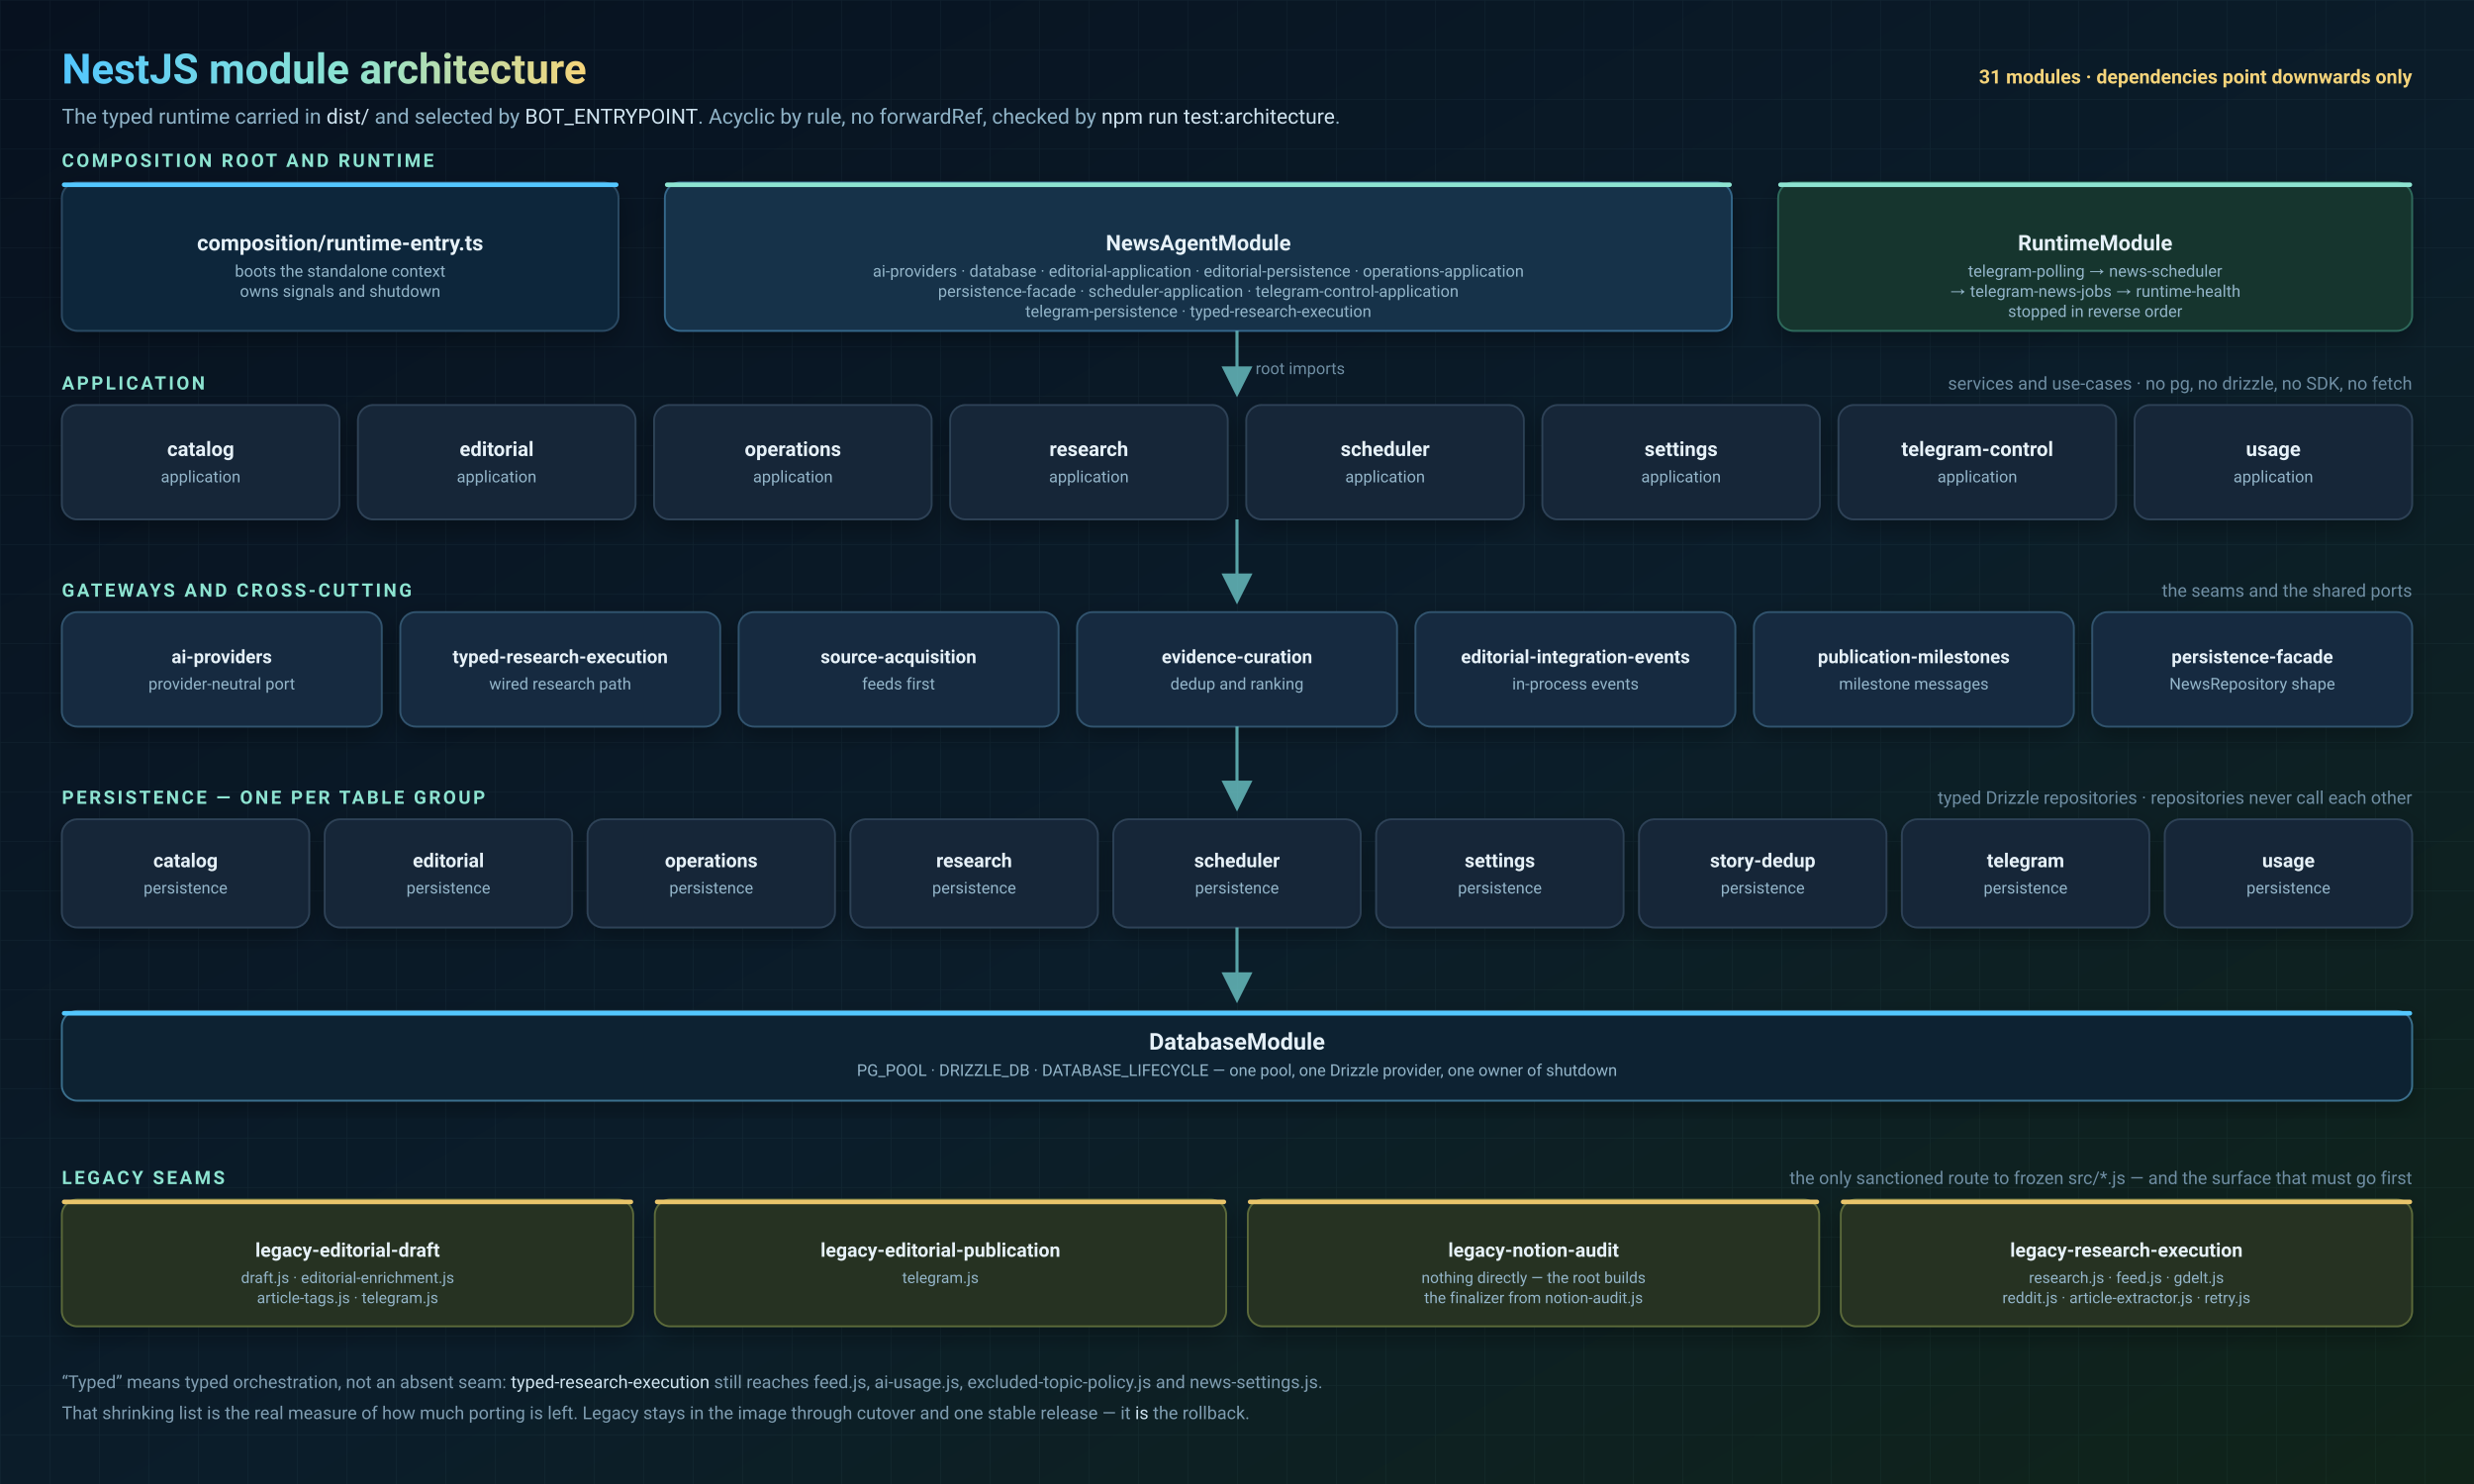
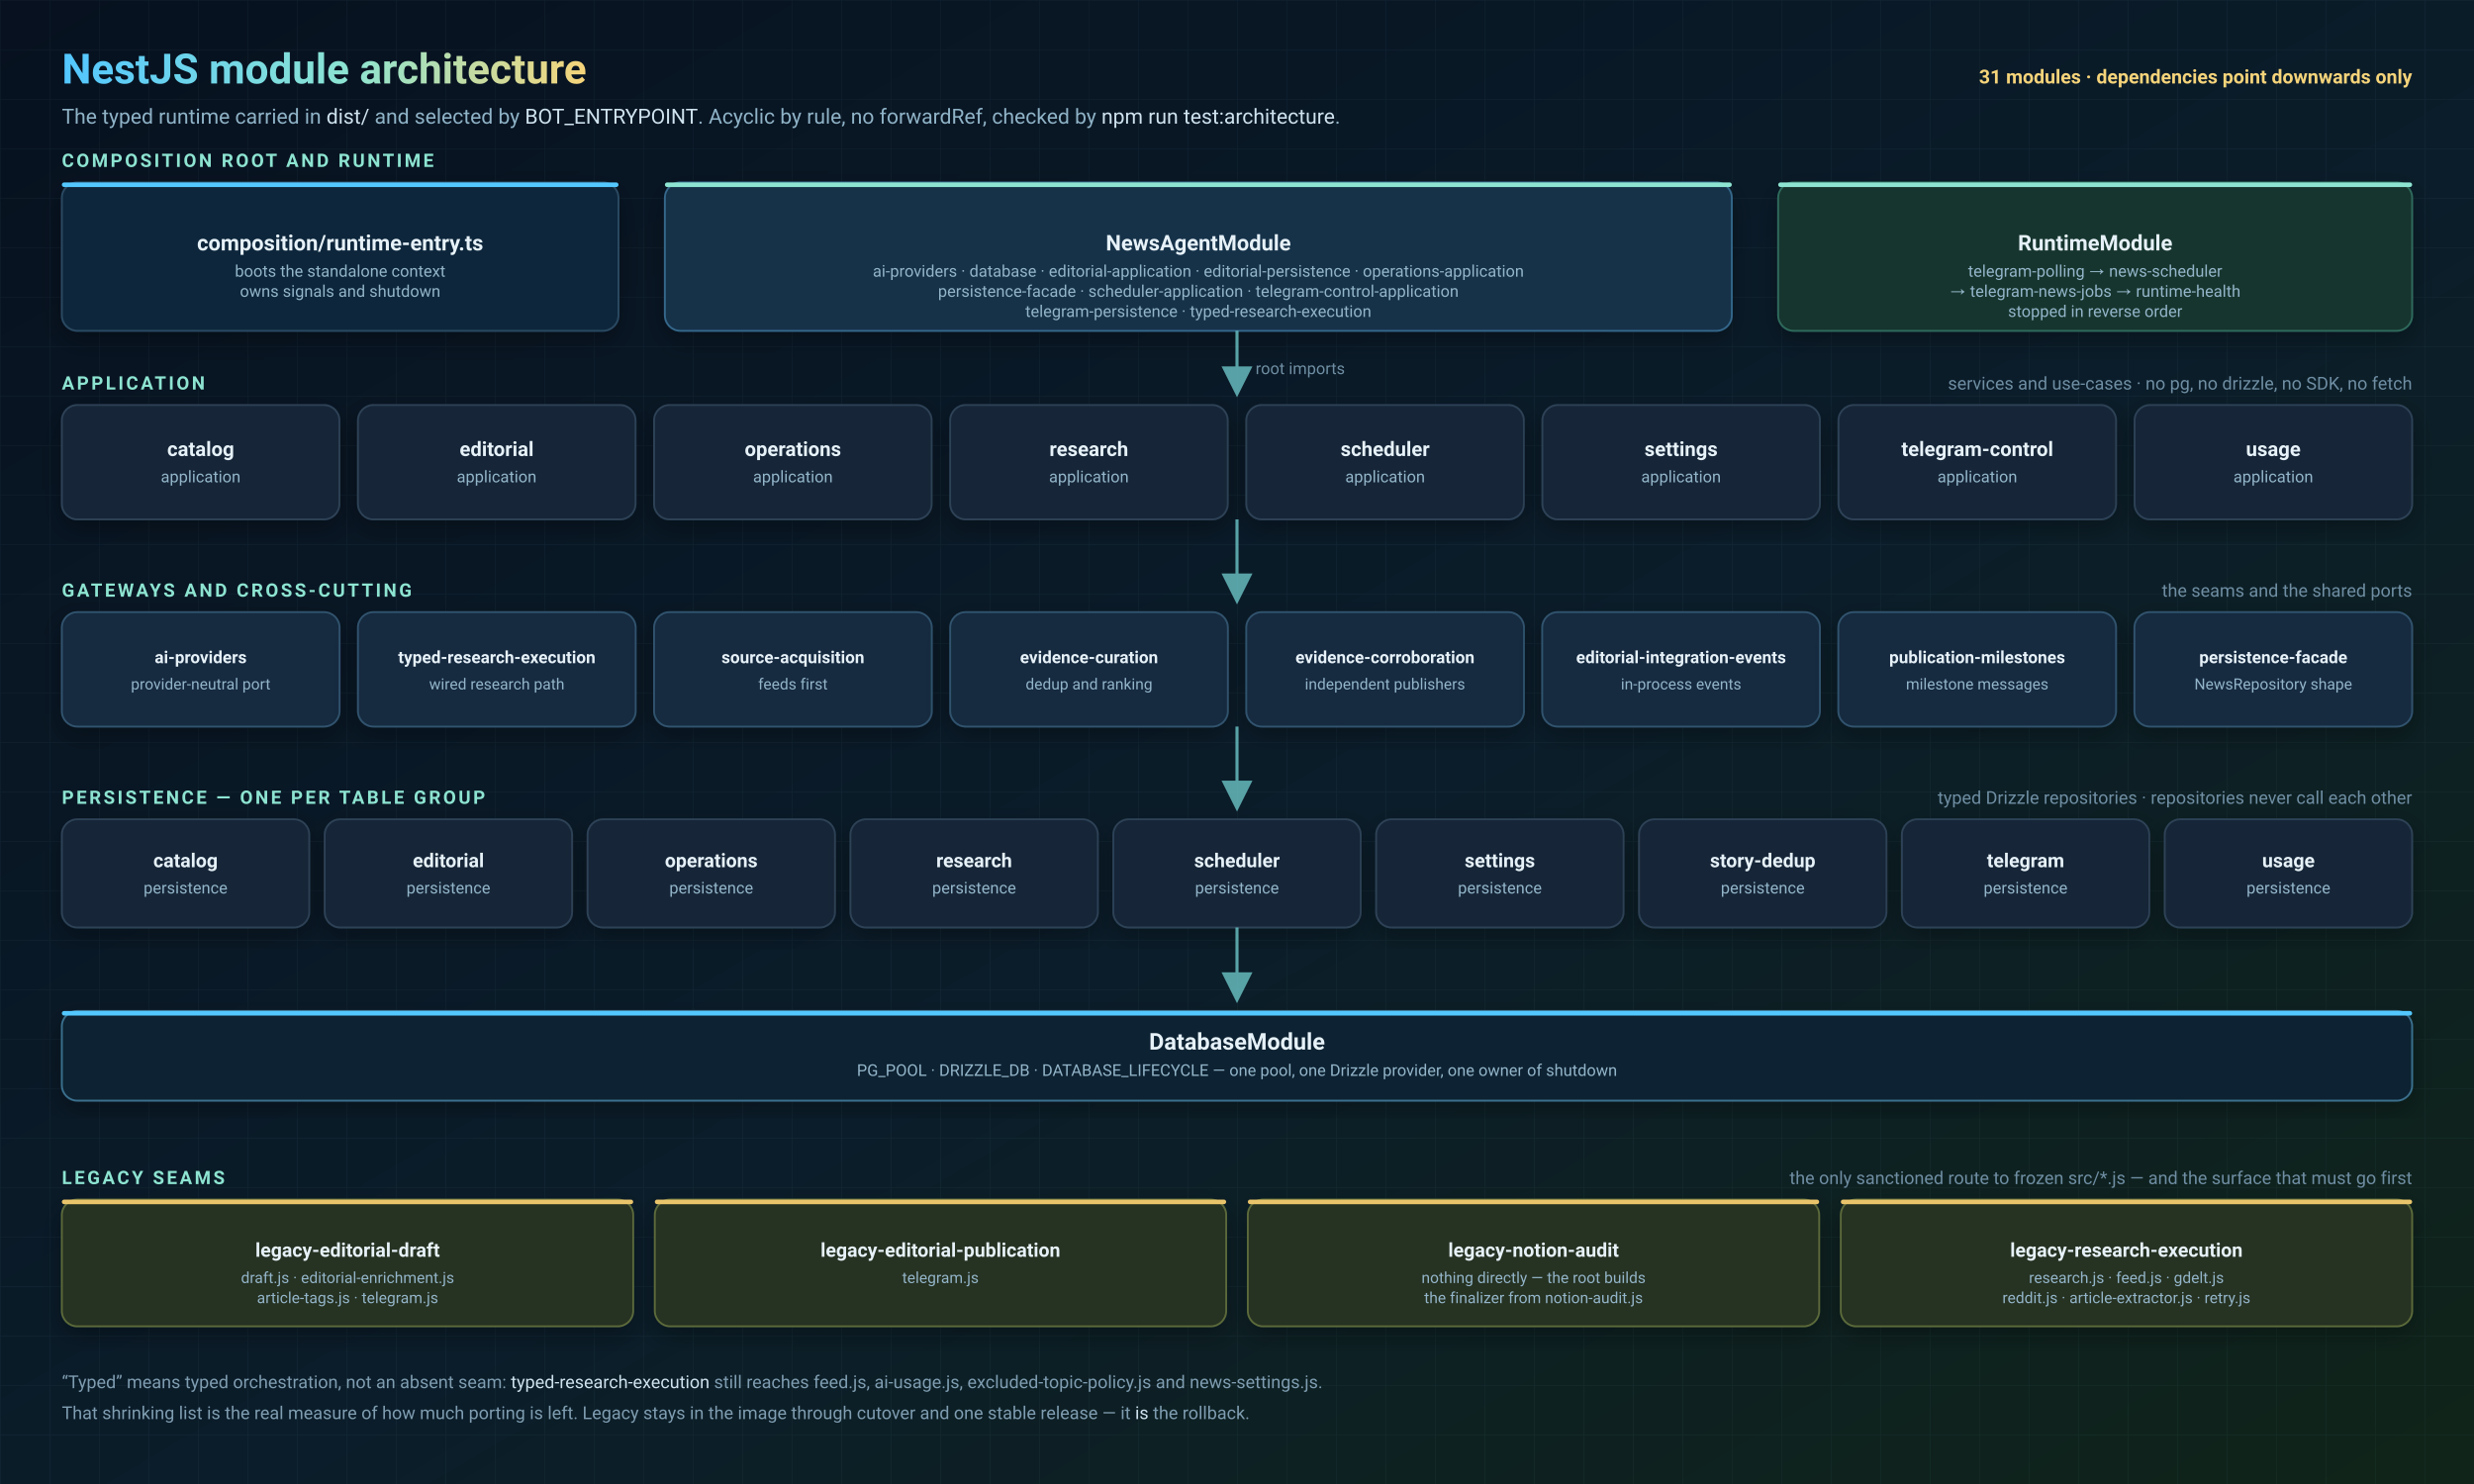
<svg xmlns="http://www.w3.org/2000/svg" width="1600" height="960" viewBox="0 0 1600 960" role="img" aria-labelledby="t d" font-family="ui-sans-serif,-apple-system,Segoe UI,Roboto,Helvetica,Arial,sans-serif">
  <defs>
    <linearGradient id="bg" x1="0" y1="0" x2="1" y2="1">
      <stop offset="0" stop-color="#07111f" />
      <stop offset="0.55" stop-color="#0b1d2a" />
      <stop offset="1" stop-color="#102419" />
    </linearGradient>
    <linearGradient id="tg" x1="0" y1="0" x2="1" y2="0">
      <stop offset="0" stop-color="#53c7ff" />
      <stop offset="0.55" stop-color="#8de4d1" />
      <stop offset="1" stop-color="#f5d47a" />
    </linearGradient>
    <pattern id="grid" width="32" height="32" patternUnits="userSpaceOnUse">
      <path d="M 32 0 L 0 0 0 32" fill="none" stroke="#9dd7c8" stroke-opacity="0.05" stroke-width="1" />
    </pattern>
    <filter id="shadow" x="-20%" y="-20%" width="140%" height="140%">
      <feDropShadow dx="0" dy="6" stdDeviation="8" flood-color="#000" flood-opacity="0.30" />
    </filter>
    <marker id="arrow" markerWidth="10" markerHeight="10" refX="8" refY="5" orient="auto">
      <path d="M0,0 L10,5 L0,10 z" fill="#72cfd0" />
    </marker>
  </defs>
  <rect width="1600" height="960" fill="url(#bg)" />
  <rect width="1600" height="960" fill="url(#grid)" />
  <text x="40" y="54" fill="url(#tg)" font-size="27" font-weight="700">NestJS module architecture</text>
  <text x="40" y="80" fill="#8fb3c7" font-size="13.5">The typed runtime carried in <tspan fill="#cfe3ef">dist/</tspan> and selected by <tspan fill="#cfe3ef">BOT_ENTRYPOINT</tspan>. Acyclic by rule, no forwardRef, checked by <tspan fill="#cfe3ef">npm run test:architecture</tspan>.</text>
  <text x="1560" y="54" text-anchor="end" fill="#f5d47a" font-size="12.5" font-weight="600">31 modules · dependencies point downwards only</text>
  <text x="40" y="108" fill="#8de4d1" font-size="12" font-weight="700" letter-spacing="1.6">COMPOSITION ROOT AND RUNTIME</text>
  <rect x="40.0" y="118" width="360.0" height="96" rx="10" fill="#11283a" stroke="#2b4a63" stroke-width="1.2" filter="url(#shadow)" />
  <rect x="40.0" y="118" width="360.0" height="3" rx="1.5" fill="#53c7ff" />
  <text x="220.0" y="162.0" text-anchor="middle" fill="#e6f1f8" font-size="14" font-weight="600">composition/runtime-entry.ts</text>
  <text x="220.0" y="179.0" text-anchor="middle" fill="#93b5c9" font-size="10.5">boots the standalone context</text>
  <text x="220.0" y="192.0" text-anchor="middle" fill="#93b5c9" font-size="10.5">owns signals and shutdown</text>
  <rect x="430.0" y="118" width="690.0" height="96" rx="10" fill="#13314a" stroke="#35678a" stroke-width="1.2" filter="url(#shadow)" />
  <rect x="430.0" y="118" width="690.0" height="3" rx="1.5" fill="#8de4d1" />
  <text x="775.0" y="162.0" text-anchor="middle" fill="#e6f1f8" font-size="14" font-weight="600">NewsAgentModule</text>
  <text x="775.0" y="179.0" text-anchor="middle" fill="#93b5c9" font-size="10.5">ai-providers · database · editorial-application · editorial-persistence · operations-application</text>
  <text x="775.0" y="192.0" text-anchor="middle" fill="#93b5c9" font-size="10.5">persistence-facade · scheduler-application · telegram-control-application</text>
  <text x="775.0" y="205.0" text-anchor="middle" fill="#93b5c9" font-size="10.5">telegram-persistence · typed-research-execution</text>
  <rect x="1150.0" y="118" width="410.0" height="96" rx="10" fill="#17352e" stroke="#2f6a5b" stroke-width="1.2" filter="url(#shadow)" />
  <rect x="1150.0" y="118" width="410.0" height="3" rx="1.5" fill="#8de4d1" />
  <text x="1355.0" y="162.0" text-anchor="middle" fill="#e6f1f8" font-size="14" font-weight="600">RuntimeModule</text>
  <text x="1355.0" y="179.0" text-anchor="middle" fill="#93b5c9" font-size="10.5">telegram-polling → news-scheduler</text>
  <text x="1355.0" y="192.0" text-anchor="middle" fill="#93b5c9" font-size="10.5">→ telegram-news-jobs → runtime-health</text>
  <text x="1355.0" y="205.0" text-anchor="middle" fill="#93b5c9" font-size="10.5">stopped in reverse order</text>
  <text x="40" y="252" fill="#8de4d1" font-size="12" font-weight="700" letter-spacing="1.6">APPLICATION</text>
  <text x="1560" y="252" text-anchor="end" fill="#6f8ea3" font-size="11.5">services and use-cases · no pg, no drizzle, no SDK, no fetch</text>
  <rect x="40.0" y="262" width="179.5" height="74" rx="10" fill="#172638" stroke="#2e4257" stroke-width="1.2" filter="url(#shadow)" />
  <text x="129.8" y="295.0" text-anchor="middle" fill="#e6f1f8" font-size="13" font-weight="600">catalog</text>
  <text x="129.8" y="312.0" text-anchor="middle" fill="#93b5c9" font-size="10.5">application</text>
  <rect x="231.5" y="262" width="179.5" height="74" rx="10" fill="#172638" stroke="#2e4257" stroke-width="1.2" filter="url(#shadow)" />
  <text x="321.2" y="295.0" text-anchor="middle" fill="#e6f1f8" font-size="13" font-weight="600">editorial</text>
  <text x="321.2" y="312.0" text-anchor="middle" fill="#93b5c9" font-size="10.5">application</text>
  <rect x="423.0" y="262" width="179.5" height="74" rx="10" fill="#172638" stroke="#2e4257" stroke-width="1.2" filter="url(#shadow)" />
  <text x="512.8" y="295.0" text-anchor="middle" fill="#e6f1f8" font-size="13" font-weight="600">operations</text>
  <text x="512.8" y="312.0" text-anchor="middle" fill="#93b5c9" font-size="10.5">application</text>
  <rect x="614.5" y="262" width="179.5" height="74" rx="10" fill="#172638" stroke="#2e4257" stroke-width="1.2" filter="url(#shadow)" />
  <text x="704.2" y="295.0" text-anchor="middle" fill="#e6f1f8" font-size="13" font-weight="600">research</text>
  <text x="704.2" y="312.0" text-anchor="middle" fill="#93b5c9" font-size="10.5">application</text>
  <rect x="806.0" y="262" width="179.5" height="74" rx="10" fill="#172638" stroke="#2e4257" stroke-width="1.2" filter="url(#shadow)" />
  <text x="895.8" y="295.0" text-anchor="middle" fill="#e6f1f8" font-size="13" font-weight="600">scheduler</text>
  <text x="895.8" y="312.0" text-anchor="middle" fill="#93b5c9" font-size="10.5">application</text>
  <rect x="997.5" y="262" width="179.5" height="74" rx="10" fill="#172638" stroke="#2e4257" stroke-width="1.2" filter="url(#shadow)" />
  <text x="1087.2" y="295.0" text-anchor="middle" fill="#e6f1f8" font-size="13" font-weight="600">settings</text>
  <text x="1087.2" y="312.0" text-anchor="middle" fill="#93b5c9" font-size="10.5">application</text>
  <rect x="1189.0" y="262" width="179.5" height="74" rx="10" fill="#172638" stroke="#2e4257" stroke-width="1.2" filter="url(#shadow)" />
  <text x="1278.8" y="295.0" text-anchor="middle" fill="#e6f1f8" font-size="13" font-weight="600">telegram-control</text>
  <text x="1278.8" y="312.0" text-anchor="middle" fill="#93b5c9" font-size="10.5">application</text>
  <rect x="1380.5" y="262" width="179.5" height="74" rx="10" fill="#172638" stroke="#2e4257" stroke-width="1.2" filter="url(#shadow)" />
  <text x="1470.2" y="295.0" text-anchor="middle" fill="#e6f1f8" font-size="13" font-weight="600">usage</text>
  <text x="1470.2" y="312.0" text-anchor="middle" fill="#93b5c9" font-size="10.5">application</text>
  <text x="40" y="386" fill="#8de4d1" font-size="12" font-weight="700" letter-spacing="1.6">GATEWAYS AND CROSS-CUTTING</text>
  <text x="1560" y="386" text-anchor="end" fill="#6f8ea3" font-size="11.5">the seams and the shared ports</text>
-   <rect x="40.0" y="396" width="206.9" height="74" rx="10" fill="#152c3f" stroke="#31536e" stroke-width="1.2" filter="url(#shadow)" />
-   <text x="143.4" y="429.0" text-anchor="middle" fill="#e6f1f8" font-size="12" font-weight="600">ai-providers</text>
-   <text x="143.4" y="446.0" text-anchor="middle" fill="#93b5c9" font-size="10.5">provider-neutral port</text>
-   <rect x="258.9" y="396" width="206.9" height="74" rx="10" fill="#152c3f" stroke="#31536e" stroke-width="1.2" filter="url(#shadow)" />
-   <text x="362.3" y="429.0" text-anchor="middle" fill="#e6f1f8" font-size="12" font-weight="600">typed-research-execution</text>
-   <text x="362.3" y="446.0" text-anchor="middle" fill="#93b5c9" font-size="10.5">wired research path</text>
-   <rect x="477.7" y="396" width="206.9" height="74" rx="10" fill="#152c3f" stroke="#31536e" stroke-width="1.2" filter="url(#shadow)" />
-   <text x="581.1" y="429.0" text-anchor="middle" fill="#e6f1f8" font-size="12" font-weight="600">source-acquisition</text>
-   <text x="581.1" y="446.0" text-anchor="middle" fill="#93b5c9" font-size="10.5">feeds first</text>
-   <rect x="696.6" y="396" width="206.9" height="74" rx="10" fill="#152c3f" stroke="#31536e" stroke-width="1.2" filter="url(#shadow)" />
-   <text x="800.0" y="429.0" text-anchor="middle" fill="#e6f1f8" font-size="12" font-weight="600">evidence-curation</text>
-   <text x="800.0" y="446.0" text-anchor="middle" fill="#93b5c9" font-size="10.5">dedup and ranking</text>
-   <rect x="915.4" y="396" width="206.9" height="74" rx="10" fill="#152c3f" stroke="#31536e" stroke-width="1.2" filter="url(#shadow)" />
-   <text x="1018.9" y="429.0" text-anchor="middle" fill="#e6f1f8" font-size="12" font-weight="600">editorial-integration-events</text>
-   <text x="1018.9" y="446.0" text-anchor="middle" fill="#93b5c9" font-size="10.5">in-process events</text>
-   <rect x="1134.3" y="396" width="206.9" height="74" rx="10" fill="#152c3f" stroke="#31536e" stroke-width="1.2" filter="url(#shadow)" />
-   <text x="1237.7" y="429.0" text-anchor="middle" fill="#e6f1f8" font-size="12" font-weight="600">publication-milestones</text>
-   <text x="1237.7" y="446.0" text-anchor="middle" fill="#93b5c9" font-size="10.5">milestone messages</text>
-   <rect x="1353.1" y="396" width="206.9" height="74" rx="10" fill="#152c3f" stroke="#31536e" stroke-width="1.2" filter="url(#shadow)" />
-   <text x="1456.6" y="429.0" text-anchor="middle" fill="#e6f1f8" font-size="12" font-weight="600">persistence-facade</text>
-   <text x="1456.6" y="446.0" text-anchor="middle" fill="#93b5c9" font-size="10.5">NewsRepository shape</text>
+   <rect x="40.0" y="396" width="179.6" height="74" rx="10" fill="#152c3f" stroke="#31536e" stroke-width="1.2" filter="url(#shadow)" />
+   <text x="129.8" y="429.0" text-anchor="middle" fill="#e6f1f8" font-size="11" font-weight="600">ai-providers</text>
+   <text x="129.8" y="446.0" text-anchor="middle" fill="#93b5c9" font-size="10">provider-neutral port</text>
+   <rect x="231.5" y="396" width="179.6" height="74" rx="10" fill="#152c3f" stroke="#31536e" stroke-width="1.2" filter="url(#shadow)" />
+   <text x="321.3" y="429.0" text-anchor="middle" fill="#e6f1f8" font-size="11" font-weight="600">typed-research-execution</text>
+   <text x="321.3" y="446.0" text-anchor="middle" fill="#93b5c9" font-size="10">wired research path</text>
+   <rect x="423.0" y="396" width="179.6" height="74" rx="10" fill="#152c3f" stroke="#31536e" stroke-width="1.2" filter="url(#shadow)" />
+   <text x="512.8" y="429.0" text-anchor="middle" fill="#e6f1f8" font-size="11" font-weight="600">source-acquisition</text>
+   <text x="512.8" y="446.0" text-anchor="middle" fill="#93b5c9" font-size="10">feeds first</text>
+   <rect x="614.5" y="396" width="179.6" height="74" rx="10" fill="#152c3f" stroke="#31536e" stroke-width="1.2" filter="url(#shadow)" />
+   <text x="704.3" y="429.0" text-anchor="middle" fill="#e6f1f8" font-size="11" font-weight="600">evidence-curation</text>
+   <text x="704.3" y="446.0" text-anchor="middle" fill="#93b5c9" font-size="10">dedup and ranking</text>
+   <rect x="806.0" y="396" width="179.6" height="74" rx="10" fill="#152c3f" stroke="#31536e" stroke-width="1.2" filter="url(#shadow)" />
+   <text x="895.7" y="429.0" text-anchor="middle" fill="#e6f1f8" font-size="11" font-weight="600">evidence-corroboration</text>
+   <text x="895.7" y="446.0" text-anchor="middle" fill="#93b5c9" font-size="10">independent publishers</text>
+   <rect x="997.4" y="396" width="179.6" height="74" rx="10" fill="#152c3f" stroke="#31536e" stroke-width="1.2" filter="url(#shadow)" />
+   <text x="1087.2" y="429.0" text-anchor="middle" fill="#e6f1f8" font-size="11" font-weight="600">editorial-integration-events</text>
+   <text x="1087.2" y="446.0" text-anchor="middle" fill="#93b5c9" font-size="10">in-process events</text>
+   <rect x="1188.9" y="396" width="179.6" height="74" rx="10" fill="#152c3f" stroke="#31536e" stroke-width="1.2" filter="url(#shadow)" />
+   <text x="1278.7" y="429.0" text-anchor="middle" fill="#e6f1f8" font-size="11" font-weight="600">publication-milestones</text>
+   <text x="1278.7" y="446.0" text-anchor="middle" fill="#93b5c9" font-size="10">milestone messages</text>
+   <rect x="1380.4" y="396" width="179.6" height="74" rx="10" fill="#152c3f" stroke="#31536e" stroke-width="1.2" filter="url(#shadow)" />
+   <text x="1470.2" y="429.0" text-anchor="middle" fill="#e6f1f8" font-size="11" font-weight="600">persistence-facade</text>
+   <text x="1470.2" y="446.0" text-anchor="middle" fill="#93b5c9" font-size="10">NewsRepository shape</text>
  <text x="40" y="520" fill="#8de4d1" font-size="12" font-weight="700" letter-spacing="1.6">PERSISTENCE — ONE PER TABLE GROUP</text>
  <text x="1560" y="520" text-anchor="end" fill="#6f8ea3" font-size="11.5">typed Drizzle repositories · repositories never call each other</text>
  <rect x="40.0" y="530" width="160.0" height="70" rx="10" fill="#172638" stroke="#2e4257" stroke-width="1.2" filter="url(#shadow)" />
  <text x="120.0" y="561.0" text-anchor="middle" fill="#e6f1f8" font-size="12.5" font-weight="600">catalog</text>
  <text x="120.0" y="578.0" text-anchor="middle" fill="#93b5c9" font-size="10.5">persistence</text>
  <rect x="210.0" y="530" width="160.0" height="70" rx="10" fill="#172638" stroke="#2e4257" stroke-width="1.2" filter="url(#shadow)" />
  <text x="290.0" y="561.0" text-anchor="middle" fill="#e6f1f8" font-size="12.5" font-weight="600">editorial</text>
  <text x="290.0" y="578.0" text-anchor="middle" fill="#93b5c9" font-size="10.5">persistence</text>
  <rect x="380.0" y="530" width="160.0" height="70" rx="10" fill="#172638" stroke="#2e4257" stroke-width="1.2" filter="url(#shadow)" />
  <text x="460.0" y="561.0" text-anchor="middle" fill="#e6f1f8" font-size="12.5" font-weight="600">operations</text>
  <text x="460.0" y="578.0" text-anchor="middle" fill="#93b5c9" font-size="10.5">persistence</text>
  <rect x="550.0" y="530" width="160.0" height="70" rx="10" fill="#172638" stroke="#2e4257" stroke-width="1.2" filter="url(#shadow)" />
  <text x="630.0" y="561.0" text-anchor="middle" fill="#e6f1f8" font-size="12.5" font-weight="600">research</text>
  <text x="630.0" y="578.0" text-anchor="middle" fill="#93b5c9" font-size="10.5">persistence</text>
  <rect x="720.0" y="530" width="160.0" height="70" rx="10" fill="#172638" stroke="#2e4257" stroke-width="1.2" filter="url(#shadow)" />
  <text x="800.0" y="561.0" text-anchor="middle" fill="#e6f1f8" font-size="12.5" font-weight="600">scheduler</text>
  <text x="800.0" y="578.0" text-anchor="middle" fill="#93b5c9" font-size="10.5">persistence</text>
  <rect x="890.0" y="530" width="160.0" height="70" rx="10" fill="#172638" stroke="#2e4257" stroke-width="1.2" filter="url(#shadow)" />
  <text x="970.0" y="561.0" text-anchor="middle" fill="#e6f1f8" font-size="12.5" font-weight="600">settings</text>
  <text x="970.0" y="578.0" text-anchor="middle" fill="#93b5c9" font-size="10.5">persistence</text>
  <rect x="1060.0" y="530" width="160.0" height="70" rx="10" fill="#172638" stroke="#2e4257" stroke-width="1.2" filter="url(#shadow)" />
  <text x="1140.0" y="561.0" text-anchor="middle" fill="#e6f1f8" font-size="12.5" font-weight="600">story-dedup</text>
  <text x="1140.0" y="578.0" text-anchor="middle" fill="#93b5c9" font-size="10.5">persistence</text>
  <rect x="1230.0" y="530" width="160.0" height="70" rx="10" fill="#172638" stroke="#2e4257" stroke-width="1.2" filter="url(#shadow)" />
  <text x="1310.0" y="561.0" text-anchor="middle" fill="#e6f1f8" font-size="12.5" font-weight="600">telegram</text>
  <text x="1310.0" y="578.0" text-anchor="middle" fill="#93b5c9" font-size="10.5">persistence</text>
  <rect x="1400.0" y="530" width="160.0" height="70" rx="10" fill="#172638" stroke="#2e4257" stroke-width="1.2" filter="url(#shadow)" />
  <text x="1480.0" y="561.0" text-anchor="middle" fill="#e6f1f8" font-size="12.5" font-weight="600">usage</text>
  <text x="1480.0" y="578.0" text-anchor="middle" fill="#93b5c9" font-size="10.5">persistence</text>
  <rect x="40.0" y="654" width="1520.0" height="58" rx="10" fill="#0f2233" stroke="#3a6f8d" stroke-width="1.2" filter="url(#shadow)" />
  <rect x="40.0" y="654" width="1520.0" height="3" rx="1.5" fill="#53c7ff" />
  <text x="800.0" y="679.0" text-anchor="middle" fill="#e6f1f8" font-size="15" font-weight="600">DatabaseModule</text>
  <text x="800.0" y="696.0" text-anchor="middle" fill="#93b5c9" font-size="10.5">PG_POOL · DRIZZLE_DB · DATABASE_LIFECYCLE — one pool, one Drizzle provider, one owner of shutdown</text>
  <line x1="800" y1="214" x2="800" y2="253" stroke="#72cfd0" stroke-width="2" marker-end="url(#arrow)" opacity="0.75" />
  <text x="812" y="242.0" fill="#6f8ea3" font-size="10.5">root imports</text>
  <line x1="800" y1="336" x2="800" y2="387" stroke="#72cfd0" stroke-width="2" marker-end="url(#arrow)" opacity="0.75" />
  <line x1="800" y1="470" x2="800" y2="521" stroke="#72cfd0" stroke-width="2" marker-end="url(#arrow)" opacity="0.75" />
  <line x1="800" y1="600" x2="800" y2="645" stroke="#72cfd0" stroke-width="2" marker-end="url(#arrow)" opacity="0.75" />
  <text x="40" y="766" fill="#8de4d1" font-size="12" font-weight="700" letter-spacing="1.6">LEGACY SEAMS</text>
  <text x="1560" y="766" text-anchor="end" fill="#6f8ea3" font-size="11.5">the only sanctioned route to frozen src/*.js — and the surface that must go first</text>
  <rect x="40.0" y="776" width="369.5" height="82" rx="10" fill="#263020" stroke="#5c6b3a" stroke-width="1.2" filter="url(#shadow)" />
  <rect x="40.0" y="776" width="369.5" height="3" rx="1.5" fill="#e9c46a" />
  <text x="224.8" y="813.0" text-anchor="middle" fill="#e6f1f8" font-size="12.5" font-weight="600">legacy-editorial-draft</text>
  <text x="224.8" y="830.0" text-anchor="middle" fill="#93b5c9" font-size="10">draft.js · editorial-enrichment.js</text>
  <text x="224.8" y="843.0" text-anchor="middle" fill="#93b5c9" font-size="10">article-tags.js · telegram.js</text>
  <rect x="423.5" y="776" width="369.5" height="82" rx="10" fill="#263020" stroke="#5c6b3a" stroke-width="1.2" filter="url(#shadow)" />
  <rect x="423.5" y="776" width="369.5" height="3" rx="1.5" fill="#e9c46a" />
  <text x="608.2" y="813.0" text-anchor="middle" fill="#e6f1f8" font-size="12.5" font-weight="600">legacy-editorial-publication</text>
  <text x="608.2" y="830.0" text-anchor="middle" fill="#93b5c9" font-size="10">telegram.js</text>
  <rect x="807.0" y="776" width="369.5" height="82" rx="10" fill="#263020" stroke="#5c6b3a" stroke-width="1.2" filter="url(#shadow)" />
  <rect x="807.0" y="776" width="369.5" height="3" rx="1.5" fill="#e9c46a" />
  <text x="991.8" y="813.0" text-anchor="middle" fill="#e6f1f8" font-size="12.5" font-weight="600">legacy-notion-audit</text>
  <text x="991.8" y="830.0" text-anchor="middle" fill="#93b5c9" font-size="10">nothing directly — the root builds</text>
  <text x="991.8" y="843.0" text-anchor="middle" fill="#93b5c9" font-size="10">the finalizer from notion-audit.js</text>
  <rect x="1190.5" y="776" width="369.5" height="82" rx="10" fill="#263020" stroke="#5c6b3a" stroke-width="1.2" filter="url(#shadow)" />
  <rect x="1190.5" y="776" width="369.5" height="3" rx="1.5" fill="#e9c46a" />
  <text x="1375.2" y="813.0" text-anchor="middle" fill="#e6f1f8" font-size="12.5" font-weight="600">legacy-research-execution</text>
  <text x="1375.2" y="830.0" text-anchor="middle" fill="#93b5c9" font-size="10">research.js · feed.js · gdelt.js</text>
  <text x="1375.2" y="843.0" text-anchor="middle" fill="#93b5c9" font-size="10">reddit.js · article-extractor.js · retry.js</text>
  <text x="40" y="898" fill="#7f9db1" font-size="11.5">“Typed” means typed orchestration, not an absent seam: <tspan fill="#cfe3ef">typed-research-execution</tspan> still reaches feed.js, ai-usage.js, excluded-topic-policy.js and news-settings.js.</text>
  <text x="40" y="918" fill="#7f9db1" font-size="11.5">That shrinking list is the real measure of how much porting is left. Legacy stays in the image through cutover and one stable release — it <tspan fill="#cfe3ef">is</tspan> the rollback.</text>
</svg>
